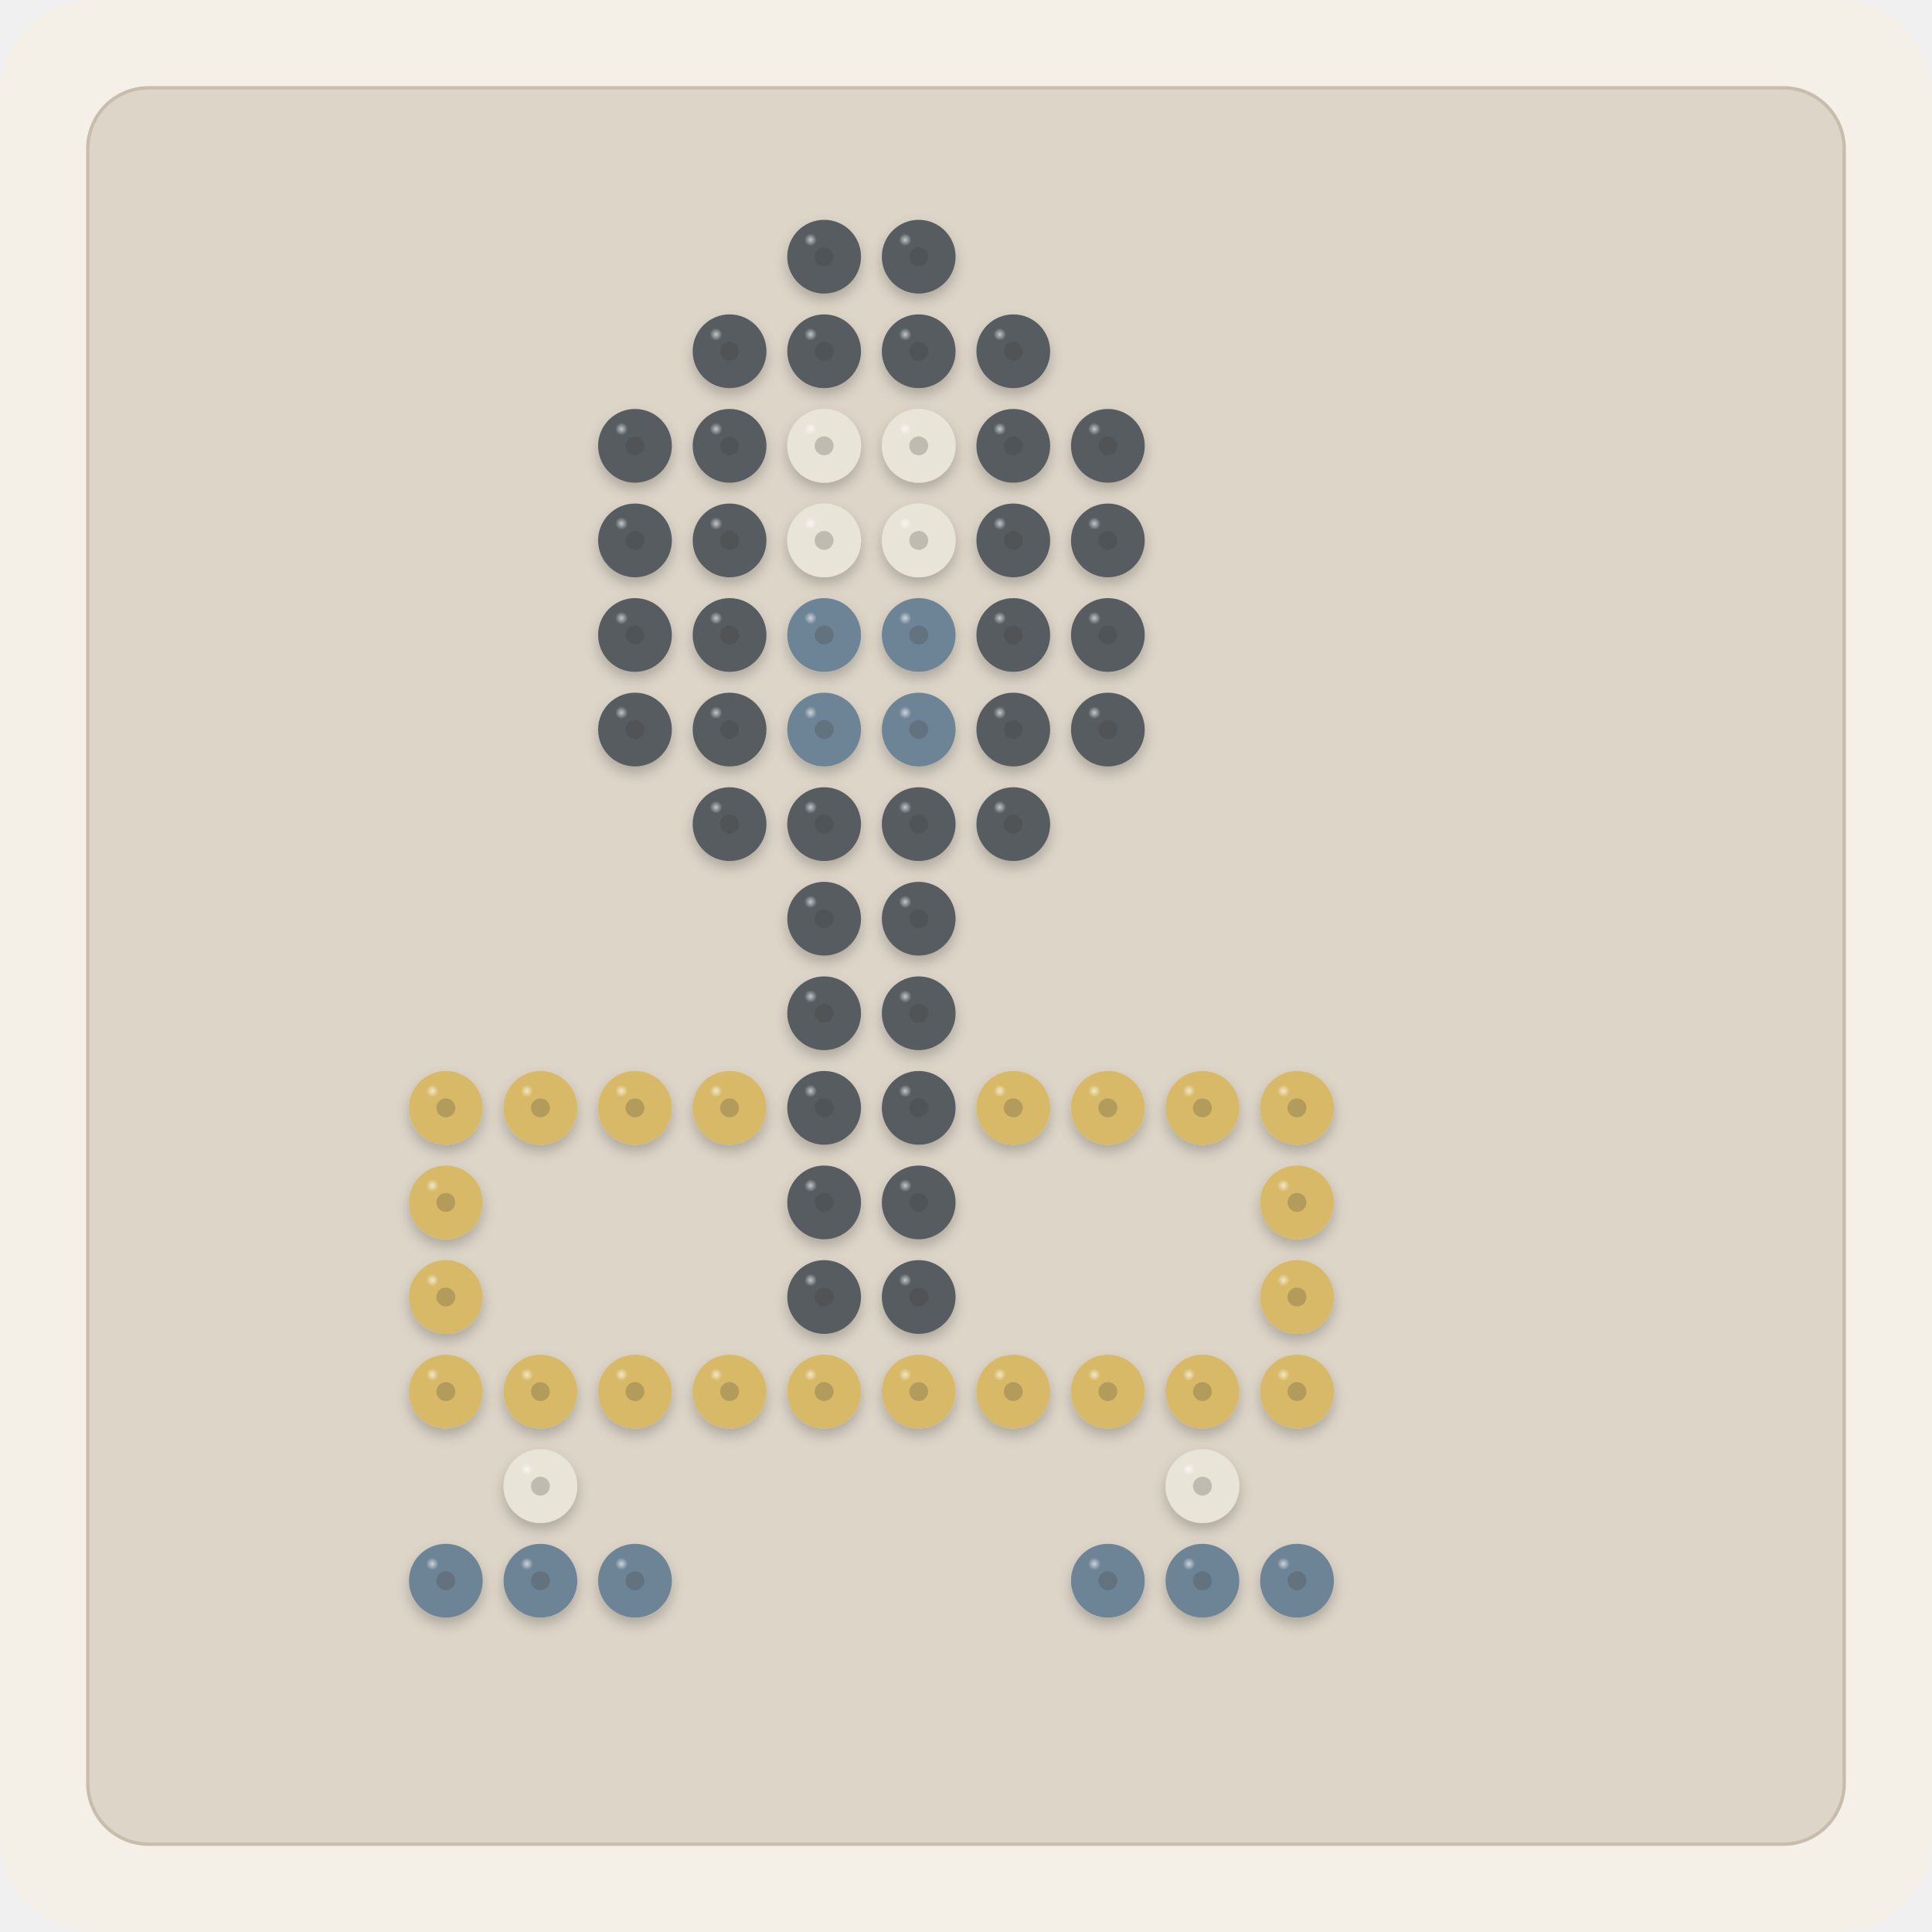
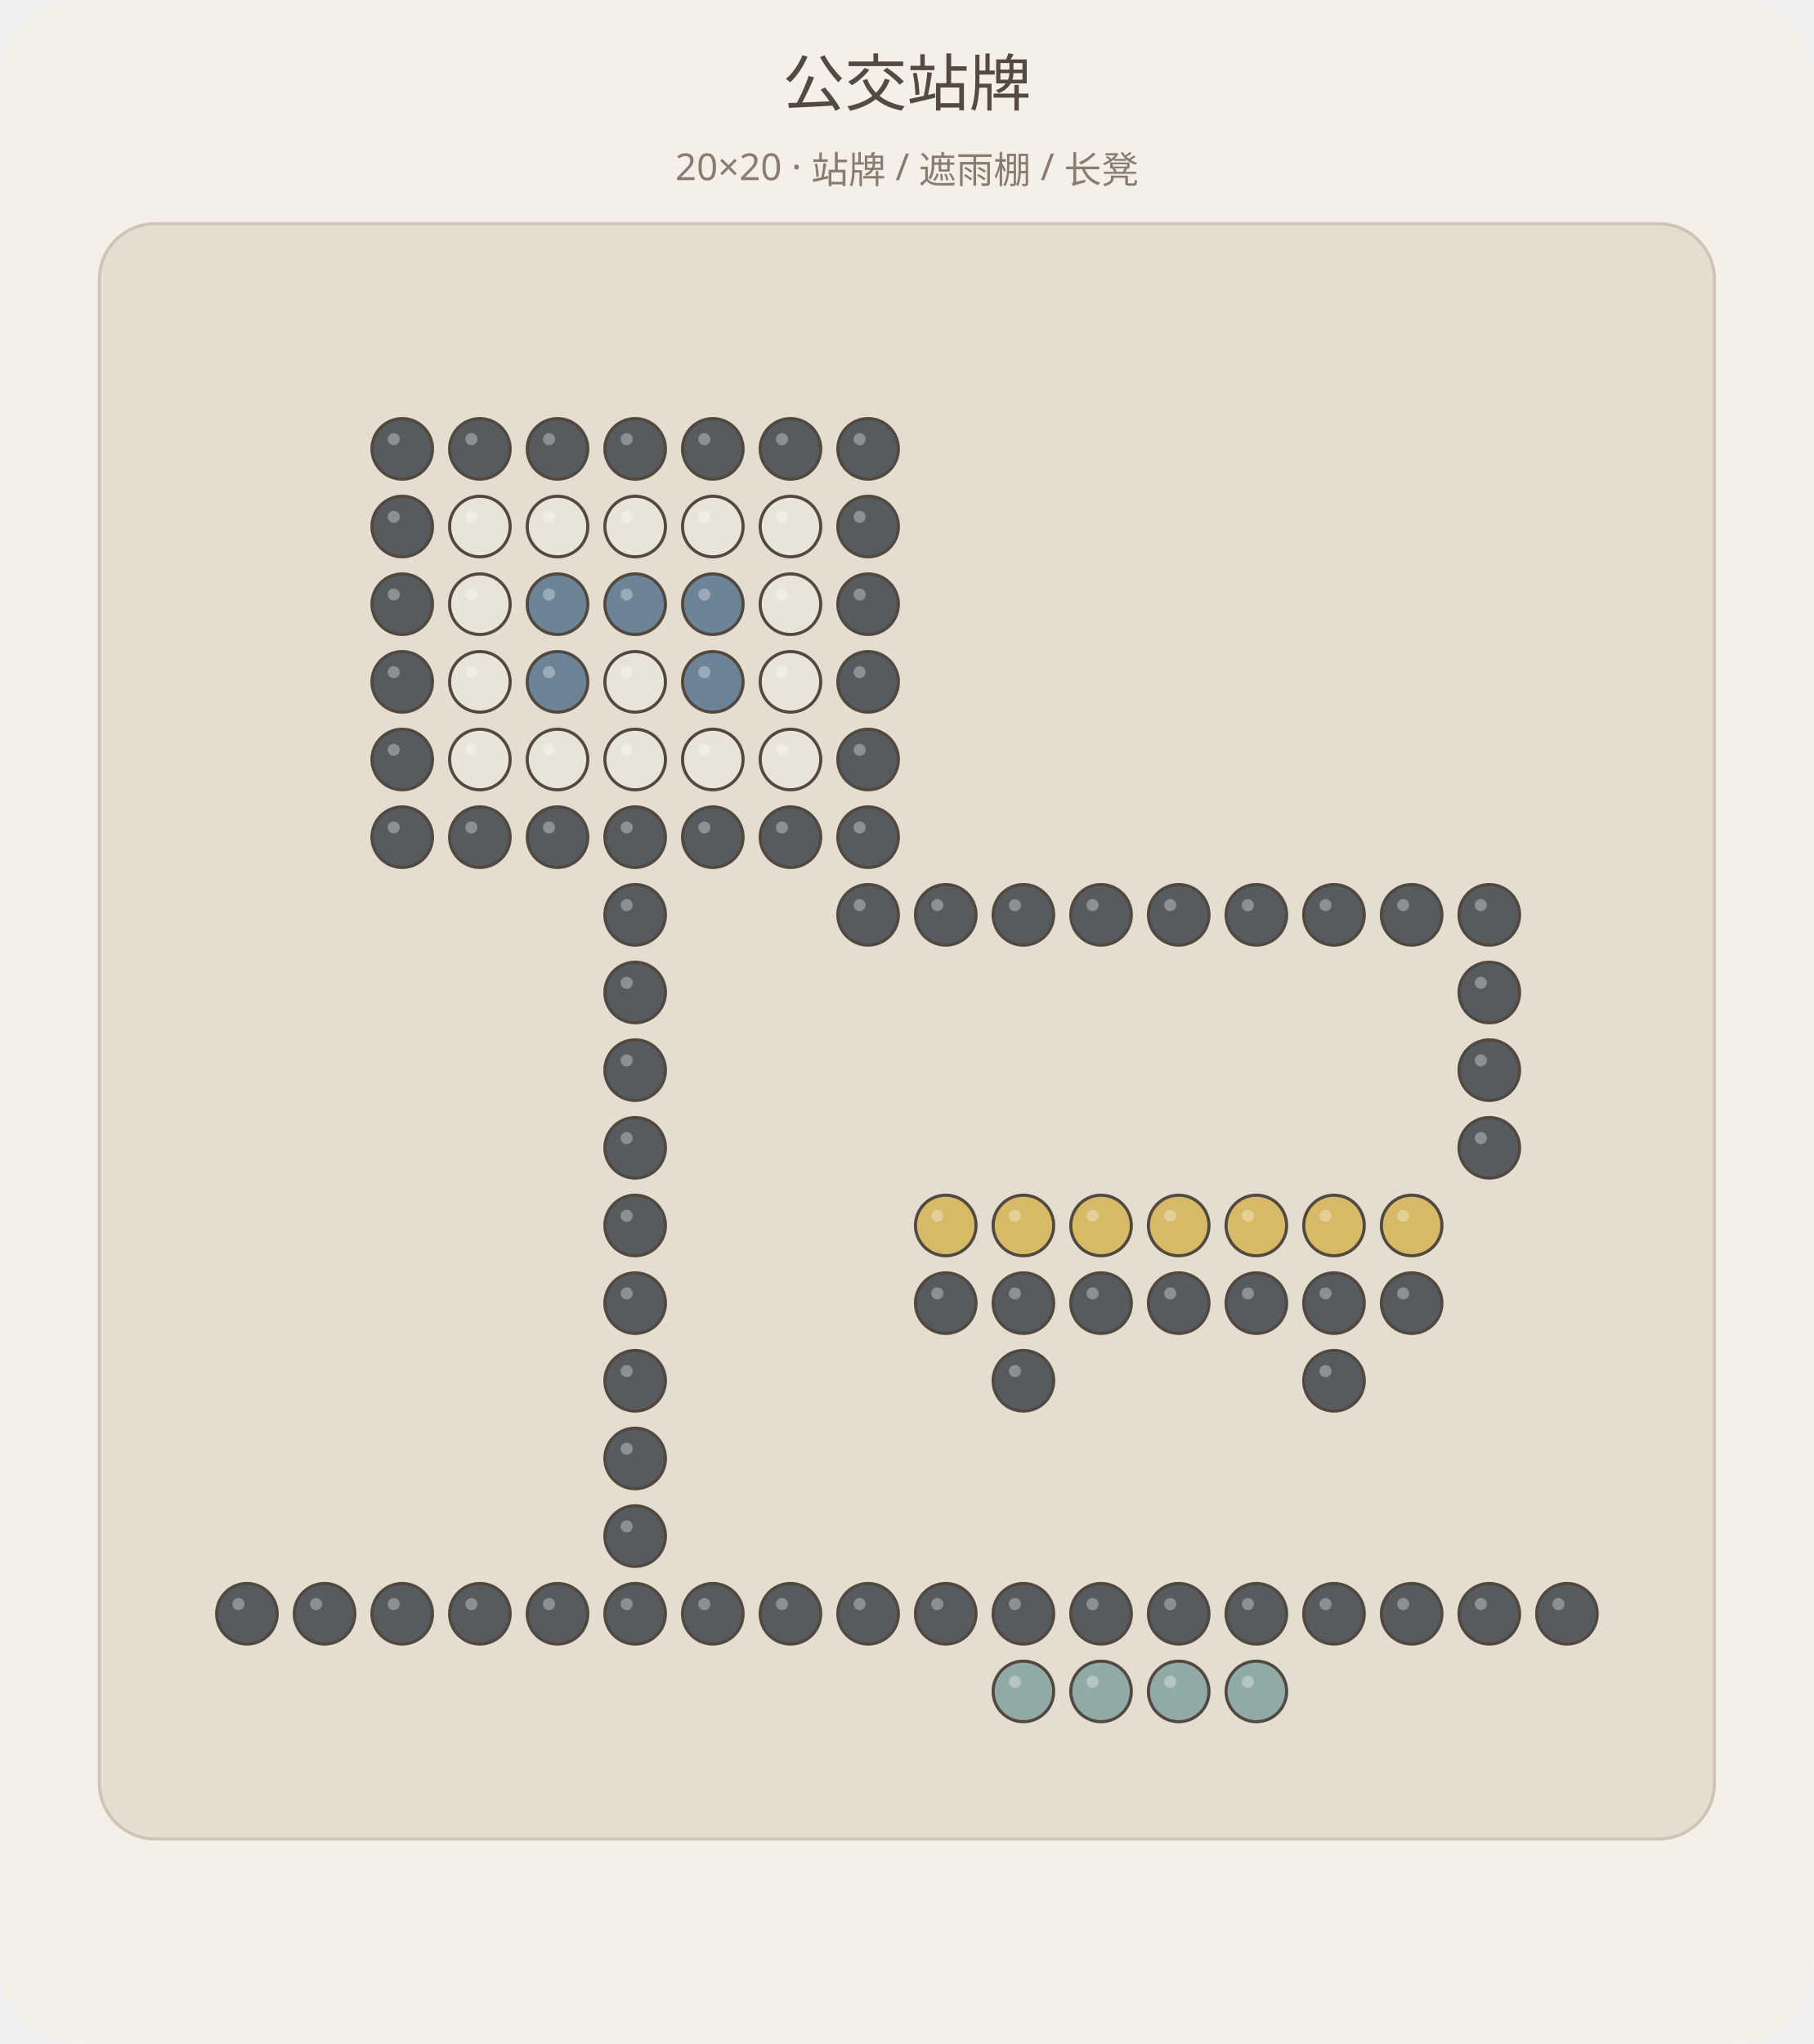
- <svg xmlns="http://www.w3.org/2000/svg" width="572" height="572" viewBox="0 0 572 572">
-   <defs>
-     <filter id="sh" x="-30%" y="-30%" width="160%" height="160%">
-       <feDropShadow dx="0" dy="2" stdDeviation="2" flood-opacity=".22" />
-     </filter>
-     <radialGradient id="hi">
-       <stop offset="0" stop-color="#fff" stop-opacity=".65" />
-       <stop offset=".55" stop-color="#fff" stop-opacity="0" />
-     </radialGradient>
-   </defs>
-   <rect width="100%" height="100%" rx="28" fill="#f4f0e7" />
-   <rect x="26" y="26" width="520" height="520" rx="18" fill="#ddd5c8" stroke="#c8bdad" />
-   <circle cx="244.0" cy="76.0" r="10.92" fill="#565b60" filter="url(#sh)" />
-   <circle cx="240.0" cy="71.0" r="3.36" fill="url(#hi)" />
-   <circle cx="244.0" cy="76.0" r="2.8" fill="#3d3b37" opacity=".24" />
-   <circle cx="272.0" cy="76.0" r="10.92" fill="#565b60" filter="url(#sh)" />
-   <circle cx="268.0" cy="71.0" r="3.36" fill="url(#hi)" />
-   <circle cx="272.0" cy="76.0" r="2.8" fill="#3d3b37" opacity=".24" />
-   <circle cx="216.0" cy="104.0" r="10.92" fill="#565b60" filter="url(#sh)" />
-   <circle cx="212.0" cy="99.0" r="3.36" fill="url(#hi)" />
-   <circle cx="216.0" cy="104.0" r="2.8" fill="#3d3b37" opacity=".24" />
-   <circle cx="244.0" cy="104.0" r="10.92" fill="#565b60" filter="url(#sh)" />
-   <circle cx="240.0" cy="99.0" r="3.36" fill="url(#hi)" />
-   <circle cx="244.0" cy="104.0" r="2.8" fill="#3d3b37" opacity=".24" />
-   <circle cx="272.0" cy="104.0" r="10.92" fill="#565b60" filter="url(#sh)" />
-   <circle cx="268.0" cy="99.0" r="3.36" fill="url(#hi)" />
-   <circle cx="272.0" cy="104.0" r="2.8" fill="#3d3b37" opacity=".24" />
-   <circle cx="300.0" cy="104.0" r="10.92" fill="#565b60" filter="url(#sh)" />
-   <circle cx="296.0" cy="99.0" r="3.36" fill="url(#hi)" />
-   <circle cx="300.0" cy="104.0" r="2.8" fill="#3d3b37" opacity=".24" />
-   <circle cx="188.0" cy="132.0" r="10.92" fill="#565b60" filter="url(#sh)" />
-   <circle cx="184.0" cy="127.0" r="3.36" fill="url(#hi)" />
-   <circle cx="188.0" cy="132.0" r="2.8" fill="#3d3b37" opacity=".24" />
-   <circle cx="216.0" cy="132.0" r="10.92" fill="#565b60" filter="url(#sh)" />
-   <circle cx="212.0" cy="127.0" r="3.36" fill="url(#hi)" />
-   <circle cx="216.0" cy="132.0" r="2.8" fill="#3d3b37" opacity=".24" />
-   <circle cx="244.0" cy="132.0" r="10.92" fill="#e8e4d8" filter="url(#sh)" />
-   <circle cx="240.0" cy="127.0" r="3.36" fill="url(#hi)" />
-   <circle cx="244.0" cy="132.0" r="2.8" fill="#3d3b37" opacity=".24" />
-   <circle cx="272.0" cy="132.0" r="10.92" fill="#e8e4d8" filter="url(#sh)" />
-   <circle cx="268.0" cy="127.0" r="3.36" fill="url(#hi)" />
-   <circle cx="272.0" cy="132.0" r="2.8" fill="#3d3b37" opacity=".24" />
-   <circle cx="300.0" cy="132.0" r="10.92" fill="#565b60" filter="url(#sh)" />
-   <circle cx="296.0" cy="127.0" r="3.36" fill="url(#hi)" />
-   <circle cx="300.0" cy="132.0" r="2.8" fill="#3d3b37" opacity=".24" />
-   <circle cx="328.0" cy="132.0" r="10.92" fill="#565b60" filter="url(#sh)" />
-   <circle cx="324.0" cy="127.0" r="3.36" fill="url(#hi)" />
-   <circle cx="328.0" cy="132.0" r="2.8" fill="#3d3b37" opacity=".24" />
-   <circle cx="188.0" cy="160.0" r="10.92" fill="#565b60" filter="url(#sh)" />
-   <circle cx="184.0" cy="155.0" r="3.36" fill="url(#hi)" />
-   <circle cx="188.0" cy="160.0" r="2.8" fill="#3d3b37" opacity=".24" />
-   <circle cx="216.0" cy="160.0" r="10.92" fill="#565b60" filter="url(#sh)" />
-   <circle cx="212.0" cy="155.0" r="3.36" fill="url(#hi)" />
-   <circle cx="216.0" cy="160.0" r="2.8" fill="#3d3b37" opacity=".24" />
-   <circle cx="244.0" cy="160.0" r="10.92" fill="#e8e4d8" filter="url(#sh)" />
-   <circle cx="240.0" cy="155.0" r="3.36" fill="url(#hi)" />
-   <circle cx="244.0" cy="160.0" r="2.8" fill="#3d3b37" opacity=".24" />
-   <circle cx="272.0" cy="160.0" r="10.92" fill="#e8e4d8" filter="url(#sh)" />
-   <circle cx="268.0" cy="155.0" r="3.36" fill="url(#hi)" />
-   <circle cx="272.0" cy="160.0" r="2.8" fill="#3d3b37" opacity=".24" />
-   <circle cx="300.0" cy="160.0" r="10.92" fill="#565b60" filter="url(#sh)" />
-   <circle cx="296.0" cy="155.0" r="3.36" fill="url(#hi)" />
-   <circle cx="300.0" cy="160.0" r="2.8" fill="#3d3b37" opacity=".24" />
-   <circle cx="328.0" cy="160.0" r="10.92" fill="#565b60" filter="url(#sh)" />
-   <circle cx="324.0" cy="155.0" r="3.36" fill="url(#hi)" />
-   <circle cx="328.0" cy="160.0" r="2.8" fill="#3d3b37" opacity=".24" />
-   <circle cx="188.0" cy="188.0" r="10.92" fill="#565b60" filter="url(#sh)" />
-   <circle cx="184.0" cy="183.0" r="3.36" fill="url(#hi)" />
-   <circle cx="188.0" cy="188.0" r="2.8" fill="#3d3b37" opacity=".24" />
-   <circle cx="216.0" cy="188.0" r="10.92" fill="#565b60" filter="url(#sh)" />
-   <circle cx="212.0" cy="183.0" r="3.36" fill="url(#hi)" />
-   <circle cx="216.0" cy="188.0" r="2.8" fill="#3d3b37" opacity=".24" />
-   <circle cx="244.0" cy="188.0" r="10.92" fill="#6d8396" filter="url(#sh)" />
-   <circle cx="240.0" cy="183.0" r="3.36" fill="url(#hi)" />
-   <circle cx="244.0" cy="188.0" r="2.8" fill="#3d3b37" opacity=".24" />
-   <circle cx="272.0" cy="188.0" r="10.92" fill="#6d8396" filter="url(#sh)" />
-   <circle cx="268.0" cy="183.0" r="3.36" fill="url(#hi)" />
-   <circle cx="272.0" cy="188.0" r="2.8" fill="#3d3b37" opacity=".24" />
-   <circle cx="300.0" cy="188.0" r="10.92" fill="#565b60" filter="url(#sh)" />
-   <circle cx="296.0" cy="183.0" r="3.36" fill="url(#hi)" />
-   <circle cx="300.0" cy="188.0" r="2.8" fill="#3d3b37" opacity=".24" />
-   <circle cx="328.0" cy="188.0" r="10.92" fill="#565b60" filter="url(#sh)" />
-   <circle cx="324.0" cy="183.0" r="3.36" fill="url(#hi)" />
-   <circle cx="328.0" cy="188.0" r="2.8" fill="#3d3b37" opacity=".24" />
-   <circle cx="188.0" cy="216.0" r="10.92" fill="#565b60" filter="url(#sh)" />
-   <circle cx="184.0" cy="211.0" r="3.36" fill="url(#hi)" />
-   <circle cx="188.0" cy="216.0" r="2.8" fill="#3d3b37" opacity=".24" />
-   <circle cx="216.0" cy="216.0" r="10.92" fill="#565b60" filter="url(#sh)" />
-   <circle cx="212.0" cy="211.0" r="3.36" fill="url(#hi)" />
-   <circle cx="216.0" cy="216.0" r="2.8" fill="#3d3b37" opacity=".24" />
-   <circle cx="244.0" cy="216.0" r="10.92" fill="#6d8396" filter="url(#sh)" />
-   <circle cx="240.0" cy="211.0" r="3.36" fill="url(#hi)" />
-   <circle cx="244.0" cy="216.0" r="2.8" fill="#3d3b37" opacity=".24" />
-   <circle cx="272.0" cy="216.0" r="10.92" fill="#6d8396" filter="url(#sh)" />
-   <circle cx="268.0" cy="211.0" r="3.36" fill="url(#hi)" />
-   <circle cx="272.0" cy="216.0" r="2.8" fill="#3d3b37" opacity=".24" />
-   <circle cx="300.0" cy="216.0" r="10.92" fill="#565b60" filter="url(#sh)" />
-   <circle cx="296.0" cy="211.0" r="3.36" fill="url(#hi)" />
-   <circle cx="300.0" cy="216.0" r="2.8" fill="#3d3b37" opacity=".24" />
-   <circle cx="328.0" cy="216.0" r="10.92" fill="#565b60" filter="url(#sh)" />
-   <circle cx="324.0" cy="211.0" r="3.36" fill="url(#hi)" />
-   <circle cx="328.0" cy="216.0" r="2.8" fill="#3d3b37" opacity=".24" />
-   <circle cx="216.0" cy="244.0" r="10.92" fill="#565b60" filter="url(#sh)" />
-   <circle cx="212.0" cy="239.0" r="3.36" fill="url(#hi)" />
-   <circle cx="216.0" cy="244.0" r="2.8" fill="#3d3b37" opacity=".24" />
-   <circle cx="244.0" cy="244.0" r="10.92" fill="#565b60" filter="url(#sh)" />
-   <circle cx="240.0" cy="239.0" r="3.36" fill="url(#hi)" />
-   <circle cx="244.0" cy="244.0" r="2.8" fill="#3d3b37" opacity=".24" />
-   <circle cx="272.0" cy="244.0" r="10.92" fill="#565b60" filter="url(#sh)" />
-   <circle cx="268.0" cy="239.0" r="3.36" fill="url(#hi)" />
-   <circle cx="272.0" cy="244.0" r="2.8" fill="#3d3b37" opacity=".24" />
-   <circle cx="300.0" cy="244.0" r="10.92" fill="#565b60" filter="url(#sh)" />
-   <circle cx="296.0" cy="239.0" r="3.36" fill="url(#hi)" />
-   <circle cx="300.0" cy="244.0" r="2.8" fill="#3d3b37" opacity=".24" />
-   <circle cx="244.0" cy="272.0" r="10.92" fill="#565b60" filter="url(#sh)" />
-   <circle cx="240.0" cy="267.0" r="3.36" fill="url(#hi)" />
-   <circle cx="244.0" cy="272.0" r="2.8" fill="#3d3b37" opacity=".24" />
-   <circle cx="272.0" cy="272.0" r="10.92" fill="#565b60" filter="url(#sh)" />
-   <circle cx="268.0" cy="267.0" r="3.36" fill="url(#hi)" />
-   <circle cx="272.0" cy="272.0" r="2.8" fill="#3d3b37" opacity=".24" />
-   <circle cx="244.0" cy="300.0" r="10.92" fill="#565b60" filter="url(#sh)" />
-   <circle cx="240.0" cy="295.0" r="3.36" fill="url(#hi)" />
-   <circle cx="244.0" cy="300.0" r="2.8" fill="#3d3b37" opacity=".24" />
-   <circle cx="272.0" cy="300.0" r="10.92" fill="#565b60" filter="url(#sh)" />
-   <circle cx="268.0" cy="295.0" r="3.36" fill="url(#hi)" />
-   <circle cx="272.0" cy="300.0" r="2.8" fill="#3d3b37" opacity=".24" />
-   <circle cx="132.0" cy="328.0" r="10.92" fill="#d7b968" filter="url(#sh)" />
-   <circle cx="128.0" cy="323.0" r="3.36" fill="url(#hi)" />
-   <circle cx="132.0" cy="328.0" r="2.8" fill="#3d3b37" opacity=".24" />
-   <circle cx="160.0" cy="328.0" r="10.92" fill="#d7b968" filter="url(#sh)" />
-   <circle cx="156.0" cy="323.0" r="3.36" fill="url(#hi)" />
-   <circle cx="160.0" cy="328.0" r="2.8" fill="#3d3b37" opacity=".24" />
-   <circle cx="188.0" cy="328.0" r="10.92" fill="#d7b968" filter="url(#sh)" />
-   <circle cx="184.0" cy="323.0" r="3.36" fill="url(#hi)" />
-   <circle cx="188.0" cy="328.0" r="2.8" fill="#3d3b37" opacity=".24" />
-   <circle cx="216.0" cy="328.0" r="10.92" fill="#d7b968" filter="url(#sh)" />
-   <circle cx="212.0" cy="323.0" r="3.36" fill="url(#hi)" />
-   <circle cx="216.0" cy="328.0" r="2.8" fill="#3d3b37" opacity=".24" />
-   <circle cx="244.0" cy="328.0" r="10.92" fill="#565b60" filter="url(#sh)" />
-   <circle cx="240.0" cy="323.0" r="3.36" fill="url(#hi)" />
-   <circle cx="244.0" cy="328.0" r="2.8" fill="#3d3b37" opacity=".24" />
-   <circle cx="272.0" cy="328.0" r="10.92" fill="#565b60" filter="url(#sh)" />
-   <circle cx="268.0" cy="323.0" r="3.36" fill="url(#hi)" />
-   <circle cx="272.0" cy="328.0" r="2.8" fill="#3d3b37" opacity=".24" />
-   <circle cx="300.0" cy="328.0" r="10.92" fill="#d7b968" filter="url(#sh)" />
-   <circle cx="296.0" cy="323.0" r="3.36" fill="url(#hi)" />
-   <circle cx="300.0" cy="328.0" r="2.8" fill="#3d3b37" opacity=".24" />
-   <circle cx="328.0" cy="328.0" r="10.92" fill="#d7b968" filter="url(#sh)" />
-   <circle cx="324.0" cy="323.0" r="3.36" fill="url(#hi)" />
-   <circle cx="328.0" cy="328.0" r="2.8" fill="#3d3b37" opacity=".24" />
-   <circle cx="356.0" cy="328.0" r="10.92" fill="#d7b968" filter="url(#sh)" />
-   <circle cx="352.0" cy="323.0" r="3.36" fill="url(#hi)" />
-   <circle cx="356.0" cy="328.0" r="2.8" fill="#3d3b37" opacity=".24" />
-   <circle cx="384.0" cy="328.0" r="10.92" fill="#d7b968" filter="url(#sh)" />
-   <circle cx="380.0" cy="323.0" r="3.36" fill="url(#hi)" />
-   <circle cx="384.0" cy="328.0" r="2.8" fill="#3d3b37" opacity=".24" />
-   <circle cx="132.0" cy="356.0" r="10.92" fill="#d7b968" filter="url(#sh)" />
-   <circle cx="128.0" cy="351.0" r="3.36" fill="url(#hi)" />
-   <circle cx="132.0" cy="356.0" r="2.8" fill="#3d3b37" opacity=".24" />
-   <circle cx="244.0" cy="356.0" r="10.92" fill="#565b60" filter="url(#sh)" />
-   <circle cx="240.0" cy="351.0" r="3.36" fill="url(#hi)" />
-   <circle cx="244.0" cy="356.0" r="2.8" fill="#3d3b37" opacity=".24" />
-   <circle cx="272.0" cy="356.0" r="10.92" fill="#565b60" filter="url(#sh)" />
-   <circle cx="268.0" cy="351.0" r="3.36" fill="url(#hi)" />
-   <circle cx="272.0" cy="356.0" r="2.8" fill="#3d3b37" opacity=".24" />
-   <circle cx="384.0" cy="356.0" r="10.92" fill="#d7b968" filter="url(#sh)" />
-   <circle cx="380.0" cy="351.0" r="3.36" fill="url(#hi)" />
-   <circle cx="384.0" cy="356.0" r="2.8" fill="#3d3b37" opacity=".24" />
-   <circle cx="132.0" cy="384.0" r="10.92" fill="#d7b968" filter="url(#sh)" />
-   <circle cx="128.0" cy="379.0" r="3.36" fill="url(#hi)" />
-   <circle cx="132.0" cy="384.0" r="2.8" fill="#3d3b37" opacity=".24" />
-   <circle cx="244.0" cy="384.0" r="10.92" fill="#565b60" filter="url(#sh)" />
-   <circle cx="240.0" cy="379.0" r="3.36" fill="url(#hi)" />
-   <circle cx="244.0" cy="384.0" r="2.8" fill="#3d3b37" opacity=".24" />
-   <circle cx="272.0" cy="384.0" r="10.92" fill="#565b60" filter="url(#sh)" />
-   <circle cx="268.0" cy="379.0" r="3.36" fill="url(#hi)" />
-   <circle cx="272.0" cy="384.0" r="2.8" fill="#3d3b37" opacity=".24" />
-   <circle cx="384.0" cy="384.0" r="10.92" fill="#d7b968" filter="url(#sh)" />
-   <circle cx="380.0" cy="379.0" r="3.36" fill="url(#hi)" />
-   <circle cx="384.0" cy="384.0" r="2.8" fill="#3d3b37" opacity=".24" />
-   <circle cx="132.0" cy="412.0" r="10.92" fill="#d7b968" filter="url(#sh)" />
-   <circle cx="128.0" cy="407.0" r="3.36" fill="url(#hi)" />
-   <circle cx="132.0" cy="412.0" r="2.8" fill="#3d3b37" opacity=".24" />
-   <circle cx="160.0" cy="412.0" r="10.92" fill="#d7b968" filter="url(#sh)" />
-   <circle cx="156.0" cy="407.0" r="3.36" fill="url(#hi)" />
-   <circle cx="160.0" cy="412.0" r="2.8" fill="#3d3b37" opacity=".24" />
-   <circle cx="188.0" cy="412.0" r="10.92" fill="#d7b968" filter="url(#sh)" />
-   <circle cx="184.0" cy="407.0" r="3.36" fill="url(#hi)" />
-   <circle cx="188.0" cy="412.0" r="2.8" fill="#3d3b37" opacity=".24" />
-   <circle cx="216.0" cy="412.0" r="10.92" fill="#d7b968" filter="url(#sh)" />
-   <circle cx="212.0" cy="407.0" r="3.36" fill="url(#hi)" />
-   <circle cx="216.0" cy="412.0" r="2.8" fill="#3d3b37" opacity=".24" />
-   <circle cx="244.0" cy="412.0" r="10.92" fill="#d7b968" filter="url(#sh)" />
-   <circle cx="240.0" cy="407.0" r="3.36" fill="url(#hi)" />
-   <circle cx="244.0" cy="412.0" r="2.8" fill="#3d3b37" opacity=".24" />
-   <circle cx="272.0" cy="412.0" r="10.92" fill="#d7b968" filter="url(#sh)" />
-   <circle cx="268.0" cy="407.0" r="3.36" fill="url(#hi)" />
-   <circle cx="272.0" cy="412.0" r="2.8" fill="#3d3b37" opacity=".24" />
-   <circle cx="300.0" cy="412.0" r="10.92" fill="#d7b968" filter="url(#sh)" />
-   <circle cx="296.0" cy="407.0" r="3.36" fill="url(#hi)" />
-   <circle cx="300.0" cy="412.0" r="2.8" fill="#3d3b37" opacity=".24" />
-   <circle cx="328.0" cy="412.0" r="10.92" fill="#d7b968" filter="url(#sh)" />
-   <circle cx="324.0" cy="407.0" r="3.36" fill="url(#hi)" />
-   <circle cx="328.0" cy="412.0" r="2.8" fill="#3d3b37" opacity=".24" />
-   <circle cx="356.0" cy="412.0" r="10.92" fill="#d7b968" filter="url(#sh)" />
-   <circle cx="352.0" cy="407.0" r="3.36" fill="url(#hi)" />
-   <circle cx="356.0" cy="412.0" r="2.8" fill="#3d3b37" opacity=".24" />
-   <circle cx="384.0" cy="412.0" r="10.92" fill="#d7b968" filter="url(#sh)" />
-   <circle cx="380.0" cy="407.0" r="3.36" fill="url(#hi)" />
-   <circle cx="384.0" cy="412.0" r="2.8" fill="#3d3b37" opacity=".24" />
-   <circle cx="160.0" cy="440.0" r="10.92" fill="#e8e4d8" filter="url(#sh)" />
-   <circle cx="156.0" cy="435.0" r="3.36" fill="url(#hi)" />
-   <circle cx="160.0" cy="440.0" r="2.8" fill="#3d3b37" opacity=".24" />
-   <circle cx="356.0" cy="440.0" r="10.92" fill="#e8e4d8" filter="url(#sh)" />
-   <circle cx="352.0" cy="435.0" r="3.36" fill="url(#hi)" />
-   <circle cx="356.0" cy="440.0" r="2.8" fill="#3d3b37" opacity=".24" />
-   <circle cx="132.0" cy="468.0" r="10.92" fill="#6d8396" filter="url(#sh)" />
-   <circle cx="128.0" cy="463.0" r="3.36" fill="url(#hi)" />
-   <circle cx="132.0" cy="468.0" r="2.8" fill="#3d3b37" opacity=".24" />
-   <circle cx="160.0" cy="468.0" r="10.92" fill="#6d8396" filter="url(#sh)" />
-   <circle cx="156.0" cy="463.0" r="3.36" fill="url(#hi)" />
-   <circle cx="160.0" cy="468.0" r="2.8" fill="#3d3b37" opacity=".24" />
-   <circle cx="188.0" cy="468.0" r="10.92" fill="#6d8396" filter="url(#sh)" />
-   <circle cx="184.0" cy="463.0" r="3.36" fill="url(#hi)" />
-   <circle cx="188.0" cy="468.0" r="2.8" fill="#3d3b37" opacity=".24" />
-   <circle cx="328.0" cy="468.0" r="10.92" fill="#6d8396" filter="url(#sh)" />
-   <circle cx="324.0" cy="463.0" r="3.36" fill="url(#hi)" />
-   <circle cx="328.0" cy="468.0" r="2.8" fill="#3d3b37" opacity=".24" />
-   <circle cx="356.0" cy="468.0" r="10.92" fill="#6d8396" filter="url(#sh)" />
-   <circle cx="352.0" cy="463.0" r="3.36" fill="url(#hi)" />
-   <circle cx="356.0" cy="468.0" r="2.8" fill="#3d3b37" opacity=".24" />
-   <circle cx="384.0" cy="468.0" r="10.92" fill="#6d8396" filter="url(#sh)" />
-   <circle cx="380.0" cy="463.0" r="3.36" fill="url(#hi)" />
-   <circle cx="384.0" cy="468.0" r="2.8" fill="#3d3b37" opacity=".24" />
+ <svg xmlns="http://www.w3.org/2000/svg" width="584" height="658" viewBox="0 0 584 658">
+   <rect width="100%" height="100%" rx="26" fill="#f5f0e7" />
+   <text x="292.0" y="34" text-anchor="middle" font-size="20" font-family="system-ui, sans-serif" fill="#554a40">公交站牌</text>
+   <text x="292.0" y="58" text-anchor="middle" font-size="12" font-family="system-ui, sans-serif" fill="#8a7d70">20×20 · 站牌 / 遮雨棚 / 长凳</text>
+   <rect x="32" y="72" width="520" height="520" rx="18" fill="#e5ddd0" stroke="#cfc4b4" />
+   <circle cx="129.5" cy="144.5" r="9.75" fill="#565b60" stroke="#514940" stroke-width="1" />
+   <circle cx="126.77" cy="141.38" r="1.95" fill="#fff" opacity=".32" />
+   <circle cx="154.5" cy="144.5" r="9.75" fill="#565b60" stroke="#514940" stroke-width="1" />
+   <circle cx="151.77" cy="141.38" r="1.95" fill="#fff" opacity=".32" />
+   <circle cx="179.5" cy="144.5" r="9.75" fill="#565b60" stroke="#514940" stroke-width="1" />
+   <circle cx="176.77" cy="141.38" r="1.95" fill="#fff" opacity=".32" />
+   <circle cx="204.5" cy="144.5" r="9.75" fill="#565b60" stroke="#514940" stroke-width="1" />
+   <circle cx="201.77" cy="141.38" r="1.95" fill="#fff" opacity=".32" />
+   <circle cx="229.5" cy="144.5" r="9.75" fill="#565b60" stroke="#514940" stroke-width="1" />
+   <circle cx="226.77" cy="141.38" r="1.95" fill="#fff" opacity=".32" />
+   <circle cx="254.5" cy="144.5" r="9.75" fill="#565b60" stroke="#514940" stroke-width="1" />
+   <circle cx="251.77" cy="141.38" r="1.95" fill="#fff" opacity=".32" />
+   <circle cx="279.5" cy="144.5" r="9.75" fill="#565b60" stroke="#514940" stroke-width="1" />
+   <circle cx="276.77" cy="141.38" r="1.95" fill="#fff" opacity=".32" />
+   <circle cx="129.5" cy="169.5" r="9.75" fill="#565b60" stroke="#514940" stroke-width="1" />
+   <circle cx="126.77" cy="166.38" r="1.95" fill="#fff" opacity=".32" />
+   <circle cx="154.5" cy="169.5" r="9.75" fill="#e8e4d8" stroke="#514940" stroke-width="1" />
+   <circle cx="151.77" cy="166.38" r="1.95" fill="#fff" opacity=".32" />
+   <circle cx="179.5" cy="169.5" r="9.75" fill="#e8e4d8" stroke="#514940" stroke-width="1" />
+   <circle cx="176.77" cy="166.38" r="1.95" fill="#fff" opacity=".32" />
+   <circle cx="204.5" cy="169.5" r="9.75" fill="#e8e4d8" stroke="#514940" stroke-width="1" />
+   <circle cx="201.77" cy="166.38" r="1.95" fill="#fff" opacity=".32" />
+   <circle cx="229.5" cy="169.5" r="9.75" fill="#e8e4d8" stroke="#514940" stroke-width="1" />
+   <circle cx="226.77" cy="166.38" r="1.95" fill="#fff" opacity=".32" />
+   <circle cx="254.5" cy="169.5" r="9.75" fill="#e8e4d8" stroke="#514940" stroke-width="1" />
+   <circle cx="251.77" cy="166.38" r="1.95" fill="#fff" opacity=".32" />
+   <circle cx="279.5" cy="169.5" r="9.75" fill="#565b60" stroke="#514940" stroke-width="1" />
+   <circle cx="276.77" cy="166.38" r="1.95" fill="#fff" opacity=".32" />
+   <circle cx="129.5" cy="194.5" r="9.75" fill="#565b60" stroke="#514940" stroke-width="1" />
+   <circle cx="126.77" cy="191.38" r="1.95" fill="#fff" opacity=".32" />
+   <circle cx="154.5" cy="194.5" r="9.75" fill="#e8e4d8" stroke="#514940" stroke-width="1" />
+   <circle cx="151.77" cy="191.38" r="1.95" fill="#fff" opacity=".32" />
+   <circle cx="179.5" cy="194.5" r="9.75" fill="#6d8396" stroke="#514940" stroke-width="1" />
+   <circle cx="176.77" cy="191.38" r="1.95" fill="#fff" opacity=".32" />
+   <circle cx="204.5" cy="194.5" r="9.75" fill="#6d8396" stroke="#514940" stroke-width="1" />
+   <circle cx="201.77" cy="191.38" r="1.95" fill="#fff" opacity=".32" />
+   <circle cx="229.5" cy="194.5" r="9.75" fill="#6d8396" stroke="#514940" stroke-width="1" />
+   <circle cx="226.77" cy="191.38" r="1.95" fill="#fff" opacity=".32" />
+   <circle cx="254.5" cy="194.5" r="9.75" fill="#e8e4d8" stroke="#514940" stroke-width="1" />
+   <circle cx="251.77" cy="191.38" r="1.95" fill="#fff" opacity=".32" />
+   <circle cx="279.5" cy="194.5" r="9.75" fill="#565b60" stroke="#514940" stroke-width="1" />
+   <circle cx="276.77" cy="191.38" r="1.95" fill="#fff" opacity=".32" />
+   <circle cx="129.5" cy="219.5" r="9.75" fill="#565b60" stroke="#514940" stroke-width="1" />
+   <circle cx="126.77" cy="216.38" r="1.95" fill="#fff" opacity=".32" />
+   <circle cx="154.5" cy="219.5" r="9.75" fill="#e8e4d8" stroke="#514940" stroke-width="1" />
+   <circle cx="151.77" cy="216.38" r="1.95" fill="#fff" opacity=".32" />
+   <circle cx="179.5" cy="219.5" r="9.75" fill="#6d8396" stroke="#514940" stroke-width="1" />
+   <circle cx="176.77" cy="216.38" r="1.95" fill="#fff" opacity=".32" />
+   <circle cx="204.5" cy="219.5" r="9.75" fill="#e8e4d8" stroke="#514940" stroke-width="1" />
+   <circle cx="201.77" cy="216.38" r="1.95" fill="#fff" opacity=".32" />
+   <circle cx="229.5" cy="219.5" r="9.75" fill="#6d8396" stroke="#514940" stroke-width="1" />
+   <circle cx="226.77" cy="216.38" r="1.95" fill="#fff" opacity=".32" />
+   <circle cx="254.5" cy="219.5" r="9.75" fill="#e8e4d8" stroke="#514940" stroke-width="1" />
+   <circle cx="251.77" cy="216.38" r="1.95" fill="#fff" opacity=".32" />
+   <circle cx="279.5" cy="219.5" r="9.75" fill="#565b60" stroke="#514940" stroke-width="1" />
+   <circle cx="276.77" cy="216.38" r="1.95" fill="#fff" opacity=".32" />
+   <circle cx="129.5" cy="244.5" r="9.75" fill="#565b60" stroke="#514940" stroke-width="1" />
+   <circle cx="126.77" cy="241.38" r="1.95" fill="#fff" opacity=".32" />
+   <circle cx="154.5" cy="244.5" r="9.75" fill="#e8e4d8" stroke="#514940" stroke-width="1" />
+   <circle cx="151.77" cy="241.38" r="1.95" fill="#fff" opacity=".32" />
+   <circle cx="179.5" cy="244.5" r="9.75" fill="#e8e4d8" stroke="#514940" stroke-width="1" />
+   <circle cx="176.77" cy="241.38" r="1.95" fill="#fff" opacity=".32" />
+   <circle cx="204.5" cy="244.5" r="9.75" fill="#e8e4d8" stroke="#514940" stroke-width="1" />
+   <circle cx="201.77" cy="241.38" r="1.95" fill="#fff" opacity=".32" />
+   <circle cx="229.5" cy="244.5" r="9.75" fill="#e8e4d8" stroke="#514940" stroke-width="1" />
+   <circle cx="226.77" cy="241.38" r="1.95" fill="#fff" opacity=".32" />
+   <circle cx="254.5" cy="244.5" r="9.75" fill="#e8e4d8" stroke="#514940" stroke-width="1" />
+   <circle cx="251.77" cy="241.38" r="1.95" fill="#fff" opacity=".32" />
+   <circle cx="279.5" cy="244.5" r="9.75" fill="#565b60" stroke="#514940" stroke-width="1" />
+   <circle cx="276.77" cy="241.38" r="1.95" fill="#fff" opacity=".32" />
+   <circle cx="129.5" cy="269.5" r="9.75" fill="#565b60" stroke="#514940" stroke-width="1" />
+   <circle cx="126.77" cy="266.38" r="1.95" fill="#fff" opacity=".32" />
+   <circle cx="154.5" cy="269.5" r="9.75" fill="#565b60" stroke="#514940" stroke-width="1" />
+   <circle cx="151.77" cy="266.38" r="1.95" fill="#fff" opacity=".32" />
+   <circle cx="179.5" cy="269.5" r="9.75" fill="#565b60" stroke="#514940" stroke-width="1" />
+   <circle cx="176.77" cy="266.38" r="1.95" fill="#fff" opacity=".32" />
+   <circle cx="204.5" cy="269.5" r="9.75" fill="#565b60" stroke="#514940" stroke-width="1" />
+   <circle cx="201.77" cy="266.38" r="1.95" fill="#fff" opacity=".32" />
+   <circle cx="229.5" cy="269.5" r="9.75" fill="#565b60" stroke="#514940" stroke-width="1" />
+   <circle cx="226.77" cy="266.38" r="1.95" fill="#fff" opacity=".32" />
+   <circle cx="254.5" cy="269.5" r="9.75" fill="#565b60" stroke="#514940" stroke-width="1" />
+   <circle cx="251.77" cy="266.38" r="1.95" fill="#fff" opacity=".32" />
+   <circle cx="279.5" cy="269.5" r="9.75" fill="#565b60" stroke="#514940" stroke-width="1" />
+   <circle cx="276.77" cy="266.38" r="1.95" fill="#fff" opacity=".32" />
+   <circle cx="204.5" cy="294.5" r="9.75" fill="#565b60" stroke="#514940" stroke-width="1" />
+   <circle cx="201.77" cy="291.38" r="1.95" fill="#fff" opacity=".32" />
+   <circle cx="279.5" cy="294.5" r="9.75" fill="#565b60" stroke="#514940" stroke-width="1" />
+   <circle cx="276.77" cy="291.38" r="1.95" fill="#fff" opacity=".32" />
+   <circle cx="304.5" cy="294.5" r="9.75" fill="#565b60" stroke="#514940" stroke-width="1" />
+   <circle cx="301.77" cy="291.38" r="1.95" fill="#fff" opacity=".32" />
+   <circle cx="329.5" cy="294.5" r="9.75" fill="#565b60" stroke="#514940" stroke-width="1" />
+   <circle cx="326.77" cy="291.38" r="1.95" fill="#fff" opacity=".32" />
+   <circle cx="354.5" cy="294.5" r="9.75" fill="#565b60" stroke="#514940" stroke-width="1" />
+   <circle cx="351.77" cy="291.38" r="1.95" fill="#fff" opacity=".32" />
+   <circle cx="379.5" cy="294.5" r="9.75" fill="#565b60" stroke="#514940" stroke-width="1" />
+   <circle cx="376.77" cy="291.38" r="1.95" fill="#fff" opacity=".32" />
+   <circle cx="404.5" cy="294.5" r="9.75" fill="#565b60" stroke="#514940" stroke-width="1" />
+   <circle cx="401.77" cy="291.38" r="1.95" fill="#fff" opacity=".32" />
+   <circle cx="429.5" cy="294.5" r="9.75" fill="#565b60" stroke="#514940" stroke-width="1" />
+   <circle cx="426.77" cy="291.38" r="1.95" fill="#fff" opacity=".32" />
+   <circle cx="454.5" cy="294.5" r="9.75" fill="#565b60" stroke="#514940" stroke-width="1" />
+   <circle cx="451.77" cy="291.38" r="1.95" fill="#fff" opacity=".32" />
+   <circle cx="479.5" cy="294.5" r="9.75" fill="#565b60" stroke="#514940" stroke-width="1" />
+   <circle cx="476.77" cy="291.38" r="1.95" fill="#fff" opacity=".32" />
+   <circle cx="204.5" cy="319.5" r="9.75" fill="#565b60" stroke="#514940" stroke-width="1" />
+   <circle cx="201.77" cy="316.38" r="1.95" fill="#fff" opacity=".32" />
+   <circle cx="479.5" cy="319.5" r="9.75" fill="#565b60" stroke="#514940" stroke-width="1" />
+   <circle cx="476.77" cy="316.38" r="1.95" fill="#fff" opacity=".32" />
+   <circle cx="204.5" cy="344.5" r="9.75" fill="#565b60" stroke="#514940" stroke-width="1" />
+   <circle cx="201.77" cy="341.38" r="1.95" fill="#fff" opacity=".32" />
+   <circle cx="479.5" cy="344.5" r="9.75" fill="#565b60" stroke="#514940" stroke-width="1" />
+   <circle cx="476.77" cy="341.38" r="1.95" fill="#fff" opacity=".32" />
+   <circle cx="204.5" cy="369.5" r="9.75" fill="#565b60" stroke="#514940" stroke-width="1" />
+   <circle cx="201.77" cy="366.38" r="1.95" fill="#fff" opacity=".32" />
+   <circle cx="479.5" cy="369.5" r="9.75" fill="#565b60" stroke="#514940" stroke-width="1" />
+   <circle cx="476.77" cy="366.38" r="1.95" fill="#fff" opacity=".32" />
+   <circle cx="204.5" cy="394.5" r="9.75" fill="#565b60" stroke="#514940" stroke-width="1" />
+   <circle cx="201.77" cy="391.38" r="1.95" fill="#fff" opacity=".32" />
+   <circle cx="304.5" cy="394.5" r="9.75" fill="#d7b968" stroke="#514940" stroke-width="1" />
+   <circle cx="301.77" cy="391.38" r="1.95" fill="#fff" opacity=".32" />
+   <circle cx="329.5" cy="394.5" r="9.75" fill="#d7b968" stroke="#514940" stroke-width="1" />
+   <circle cx="326.77" cy="391.38" r="1.95" fill="#fff" opacity=".32" />
+   <circle cx="354.5" cy="394.5" r="9.75" fill="#d7b968" stroke="#514940" stroke-width="1" />
+   <circle cx="351.77" cy="391.38" r="1.95" fill="#fff" opacity=".32" />
+   <circle cx="379.5" cy="394.5" r="9.75" fill="#d7b968" stroke="#514940" stroke-width="1" />
+   <circle cx="376.77" cy="391.38" r="1.95" fill="#fff" opacity=".32" />
+   <circle cx="404.5" cy="394.5" r="9.75" fill="#d7b968" stroke="#514940" stroke-width="1" />
+   <circle cx="401.77" cy="391.38" r="1.95" fill="#fff" opacity=".32" />
+   <circle cx="429.5" cy="394.5" r="9.75" fill="#d7b968" stroke="#514940" stroke-width="1" />
+   <circle cx="426.77" cy="391.38" r="1.95" fill="#fff" opacity=".32" />
+   <circle cx="454.5" cy="394.5" r="9.75" fill="#d7b968" stroke="#514940" stroke-width="1" />
+   <circle cx="451.77" cy="391.38" r="1.95" fill="#fff" opacity=".32" />
+   <circle cx="204.5" cy="419.5" r="9.75" fill="#565b60" stroke="#514940" stroke-width="1" />
+   <circle cx="201.77" cy="416.38" r="1.95" fill="#fff" opacity=".32" />
+   <circle cx="304.5" cy="419.5" r="9.75" fill="#565b60" stroke="#514940" stroke-width="1" />
+   <circle cx="301.77" cy="416.38" r="1.95" fill="#fff" opacity=".32" />
+   <circle cx="329.5" cy="419.5" r="9.75" fill="#565b60" stroke="#514940" stroke-width="1" />
+   <circle cx="326.77" cy="416.38" r="1.95" fill="#fff" opacity=".32" />
+   <circle cx="354.5" cy="419.5" r="9.75" fill="#565b60" stroke="#514940" stroke-width="1" />
+   <circle cx="351.77" cy="416.38" r="1.95" fill="#fff" opacity=".32" />
+   <circle cx="379.5" cy="419.5" r="9.75" fill="#565b60" stroke="#514940" stroke-width="1" />
+   <circle cx="376.77" cy="416.38" r="1.95" fill="#fff" opacity=".32" />
+   <circle cx="404.5" cy="419.5" r="9.75" fill="#565b60" stroke="#514940" stroke-width="1" />
+   <circle cx="401.77" cy="416.38" r="1.95" fill="#fff" opacity=".32" />
+   <circle cx="429.5" cy="419.5" r="9.75" fill="#565b60" stroke="#514940" stroke-width="1" />
+   <circle cx="426.77" cy="416.38" r="1.95" fill="#fff" opacity=".32" />
+   <circle cx="454.5" cy="419.5" r="9.75" fill="#565b60" stroke="#514940" stroke-width="1" />
+   <circle cx="451.77" cy="416.38" r="1.95" fill="#fff" opacity=".32" />
+   <circle cx="204.5" cy="444.5" r="9.75" fill="#565b60" stroke="#514940" stroke-width="1" />
+   <circle cx="201.77" cy="441.38" r="1.95" fill="#fff" opacity=".32" />
+   <circle cx="329.5" cy="444.5" r="9.75" fill="#565b60" stroke="#514940" stroke-width="1" />
+   <circle cx="326.77" cy="441.38" r="1.95" fill="#fff" opacity=".32" />
+   <circle cx="429.5" cy="444.5" r="9.75" fill="#565b60" stroke="#514940" stroke-width="1" />
+   <circle cx="426.77" cy="441.38" r="1.95" fill="#fff" opacity=".32" />
+   <circle cx="204.5" cy="469.5" r="9.75" fill="#565b60" stroke="#514940" stroke-width="1" />
+   <circle cx="201.77" cy="466.38" r="1.95" fill="#fff" opacity=".32" />
+   <circle cx="204.5" cy="494.5" r="9.75" fill="#565b60" stroke="#514940" stroke-width="1" />
+   <circle cx="201.77" cy="491.38" r="1.95" fill="#fff" opacity=".32" />
+   <circle cx="79.5" cy="519.5" r="9.75" fill="#565b60" stroke="#514940" stroke-width="1" />
+   <circle cx="76.77" cy="516.38" r="1.95" fill="#fff" opacity=".32" />
+   <circle cx="104.5" cy="519.5" r="9.75" fill="#565b60" stroke="#514940" stroke-width="1" />
+   <circle cx="101.77" cy="516.38" r="1.95" fill="#fff" opacity=".32" />
+   <circle cx="129.5" cy="519.5" r="9.75" fill="#565b60" stroke="#514940" stroke-width="1" />
+   <circle cx="126.77" cy="516.38" r="1.95" fill="#fff" opacity=".32" />
+   <circle cx="154.5" cy="519.5" r="9.75" fill="#565b60" stroke="#514940" stroke-width="1" />
+   <circle cx="151.77" cy="516.38" r="1.95" fill="#fff" opacity=".32" />
+   <circle cx="179.5" cy="519.5" r="9.75" fill="#565b60" stroke="#514940" stroke-width="1" />
+   <circle cx="176.77" cy="516.38" r="1.95" fill="#fff" opacity=".32" />
+   <circle cx="204.5" cy="519.5" r="9.75" fill="#565b60" stroke="#514940" stroke-width="1" />
+   <circle cx="201.77" cy="516.38" r="1.95" fill="#fff" opacity=".32" />
+   <circle cx="229.5" cy="519.5" r="9.75" fill="#565b60" stroke="#514940" stroke-width="1" />
+   <circle cx="226.77" cy="516.38" r="1.95" fill="#fff" opacity=".32" />
+   <circle cx="254.5" cy="519.5" r="9.75" fill="#565b60" stroke="#514940" stroke-width="1" />
+   <circle cx="251.77" cy="516.38" r="1.95" fill="#fff" opacity=".32" />
+   <circle cx="279.5" cy="519.5" r="9.75" fill="#565b60" stroke="#514940" stroke-width="1" />
+   <circle cx="276.77" cy="516.38" r="1.95" fill="#fff" opacity=".32" />
+   <circle cx="304.5" cy="519.5" r="9.75" fill="#565b60" stroke="#514940" stroke-width="1" />
+   <circle cx="301.77" cy="516.38" r="1.95" fill="#fff" opacity=".32" />
+   <circle cx="329.5" cy="519.5" r="9.75" fill="#565b60" stroke="#514940" stroke-width="1" />
+   <circle cx="326.77" cy="516.38" r="1.95" fill="#fff" opacity=".32" />
+   <circle cx="354.5" cy="519.5" r="9.75" fill="#565b60" stroke="#514940" stroke-width="1" />
+   <circle cx="351.77" cy="516.38" r="1.95" fill="#fff" opacity=".32" />
+   <circle cx="379.5" cy="519.5" r="9.75" fill="#565b60" stroke="#514940" stroke-width="1" />
+   <circle cx="376.77" cy="516.38" r="1.95" fill="#fff" opacity=".32" />
+   <circle cx="404.5" cy="519.5" r="9.75" fill="#565b60" stroke="#514940" stroke-width="1" />
+   <circle cx="401.77" cy="516.38" r="1.95" fill="#fff" opacity=".32" />
+   <circle cx="429.5" cy="519.5" r="9.75" fill="#565b60" stroke="#514940" stroke-width="1" />
+   <circle cx="426.77" cy="516.38" r="1.95" fill="#fff" opacity=".32" />
+   <circle cx="454.5" cy="519.5" r="9.75" fill="#565b60" stroke="#514940" stroke-width="1" />
+   <circle cx="451.77" cy="516.38" r="1.95" fill="#fff" opacity=".32" />
+   <circle cx="479.5" cy="519.5" r="9.75" fill="#565b60" stroke="#514940" stroke-width="1" />
+   <circle cx="476.77" cy="516.38" r="1.95" fill="#fff" opacity=".32" />
+   <circle cx="504.5" cy="519.5" r="9.75" fill="#565b60" stroke="#514940" stroke-width="1" />
+   <circle cx="501.77" cy="516.38" r="1.95" fill="#fff" opacity=".32" />
+   <circle cx="329.5" cy="544.5" r="9.75" fill="#91aaa6" stroke="#514940" stroke-width="1" />
+   <circle cx="326.77" cy="541.38" r="1.95" fill="#fff" opacity=".32" />
+   <circle cx="354.5" cy="544.5" r="9.75" fill="#91aaa6" stroke="#514940" stroke-width="1" />
+   <circle cx="351.77" cy="541.38" r="1.95" fill="#fff" opacity=".32" />
+   <circle cx="379.5" cy="544.5" r="9.75" fill="#91aaa6" stroke="#514940" stroke-width="1" />
+   <circle cx="376.77" cy="541.38" r="1.95" fill="#fff" opacity=".32" />
+   <circle cx="404.5" cy="544.5" r="9.75" fill="#91aaa6" stroke="#514940" stroke-width="1" />
+   <circle cx="401.77" cy="541.38" r="1.95" fill="#fff" opacity=".32" />
</svg>
